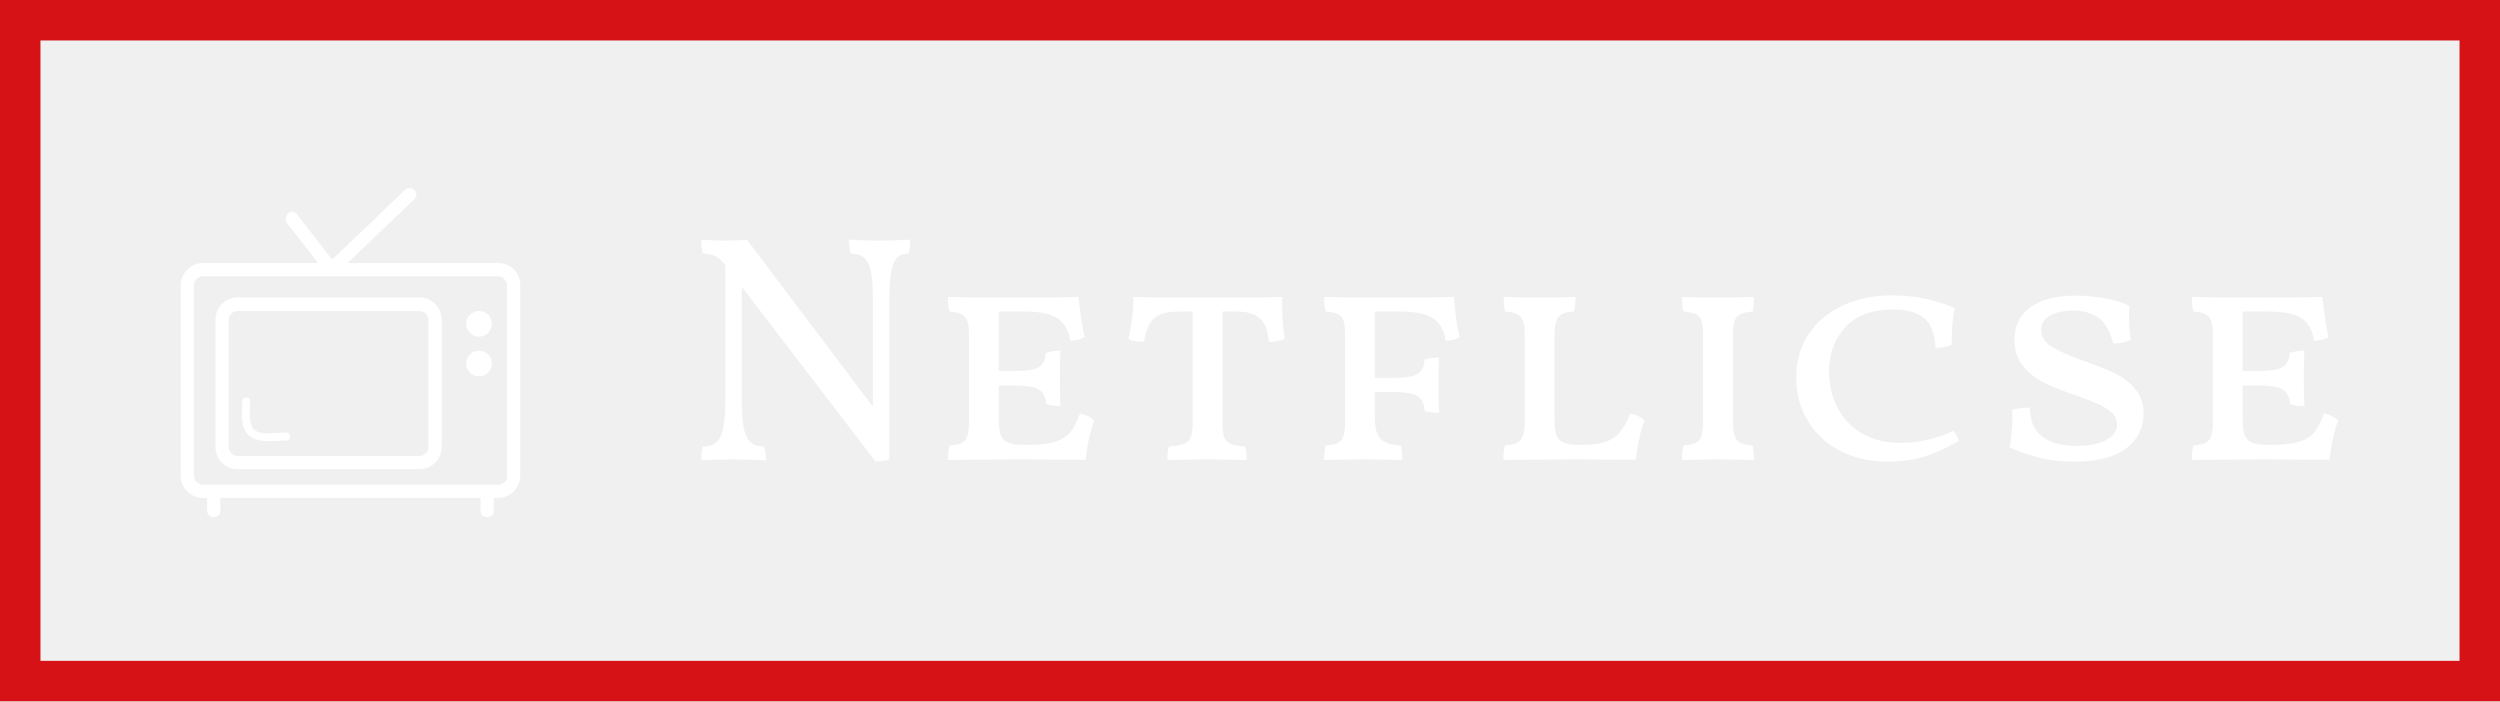
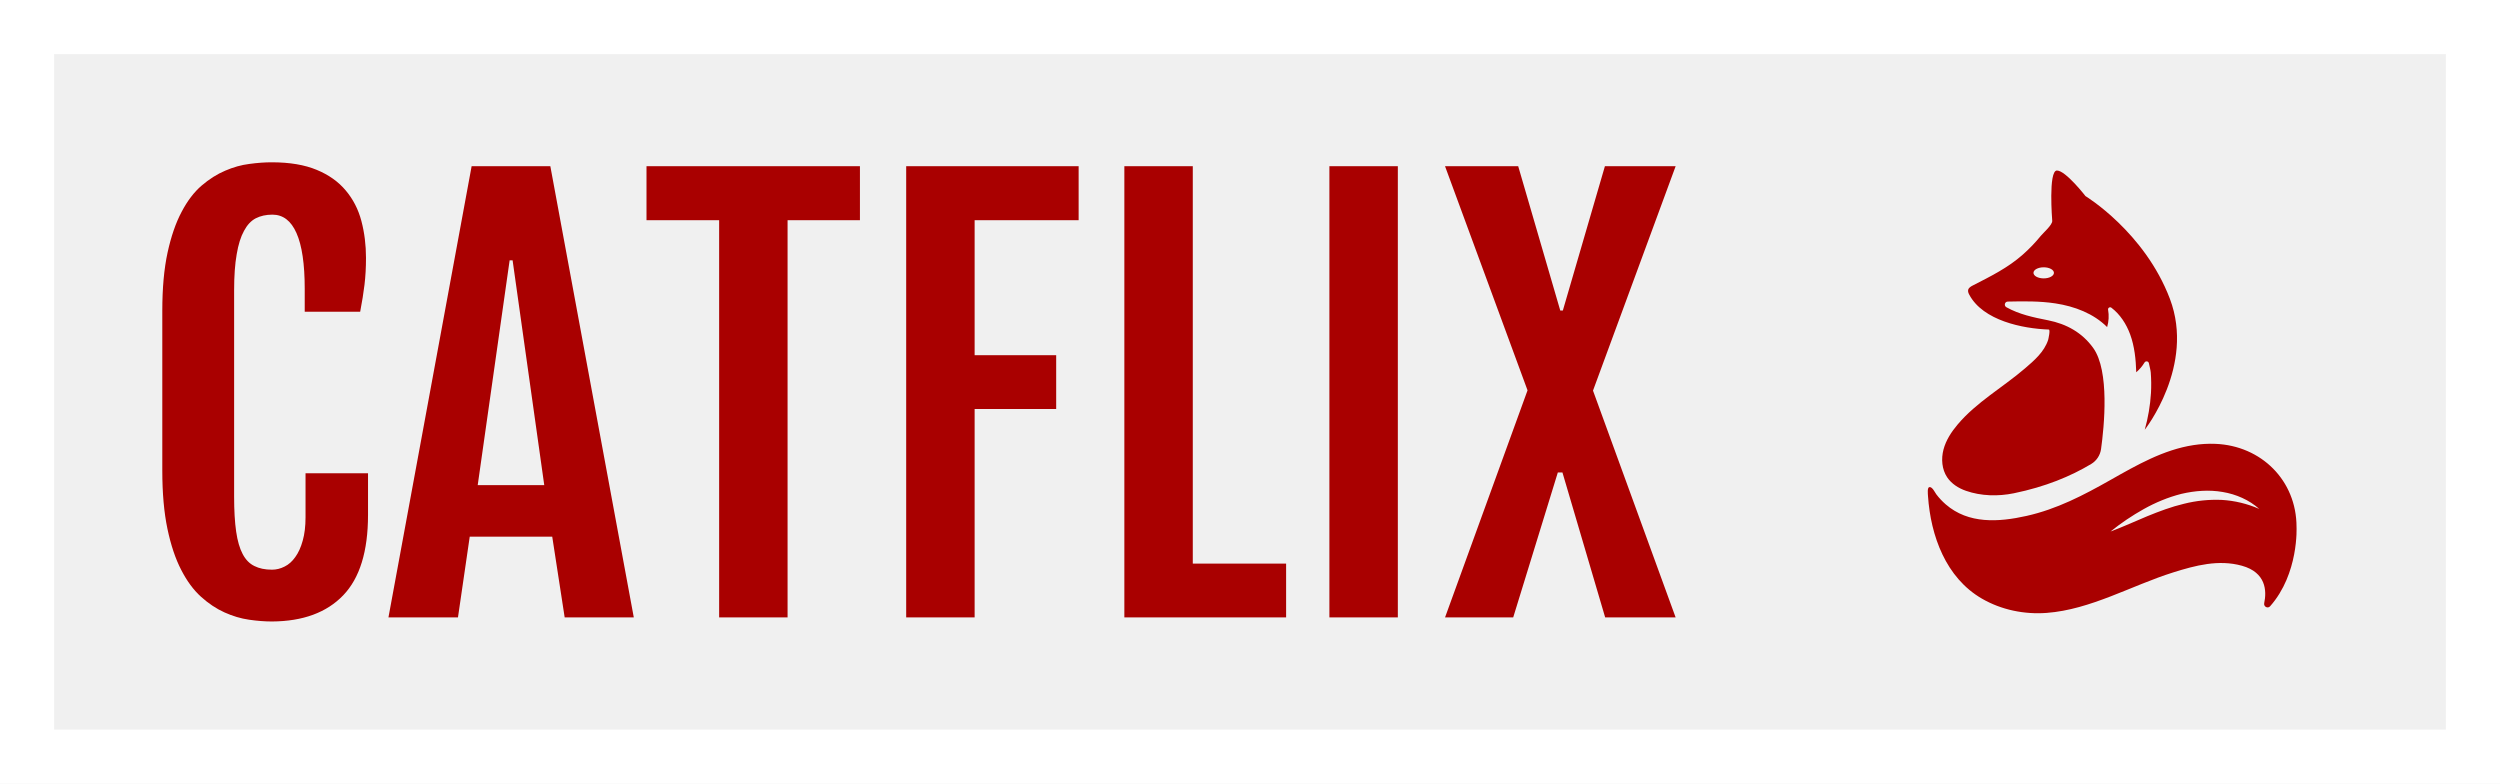
- <svg xmlns="http://www.w3.org/2000/svg" viewBox="0 0 185.368 52" width="185.368" height="52">
-   <rect fill="none" stroke="#d61216" stroke-width="3" width="182.368" height="49" x="1.5" y="1.5" />
-   <g fill="#ffffff" color="#ffffff" transform="translate(12, 12) scale(0.2800001)">
-     <svg width="100.0" height="100.0" x="0.0" y="0.0" viewBox="0 0 100 100">
-       <path d="M89.1,26.8H49.2C55.1,21.1,61,15.5,66.9,9.9c1.6-1.6-0.8-4-2.5-2.5c-6.4,6.2-12.9,12.4-19.3,18.5c-3.1-4-6.3-8.1-9.4-12.1  c-1.4-1.8-3.8,0.7-2.5,2.5c2.7,3.5,5.5,7,8.2,10.5H10.9c-3.3,0-5.9,2.7-5.9,5.9v50.4c0,3.3,2.7,5.9,5.9,5.9h1.1c0,1.1,0,2.3,0,3.4  c0,2.2,3.5,2.3,3.5,0c0-1.1,0-2.3,0-3.4h68.9c0,1.1,0,2.3,0,3.4c0,2.2,3.5,2.3,3.5,0c0-1.1,0-2.3,0-3.4h1.1c3.3,0,5.9-2.7,5.9-5.9  V32.7C95,29.4,92.3,26.8,89.1,26.8z M91.5,83.1c0,1.3-1.1,2.4-2.4,2.4H10.9c-1.3,0-2.4-1.1-2.4-2.4V32.7c0-1.3,1.1-2.4,2.4-2.4h78.1  c1.3,0,2.4,1.1,2.4,2.4V83.1z" />
-       <path d="M68.2,35.9H20.1c-3.3,0-5.9,2.7-5.9,5.9v33.7c0,3.3,2.7,5.9,5.9,5.9h48.1c3.3,0,5.9-2.7,5.9-5.9V41.9  C74.1,38.6,71.5,35.9,68.2,35.9z M70.6,75.5c0,1.3-1.1,2.4-2.4,2.4H20.1c-1.3,0-2.4-1.1-2.4-2.4V41.9c0-1.3,1.1-2.4,2.4-2.4h48.1  c1.3,0,2.4,1.1,2.4,2.4V75.5z" />
-       <circle cx="84" cy="42.9" r="3.4" />
-       <circle cx="84" cy="53.4" r="3.4" />
-       <path d="M33,71.7c-2.3,0-5.1,0.5-7.3-0.1c-3.2-0.9-2.3-5.7-2.3-8.2c0-1.4-2.1-1.4-2.1,0c0,3.1-0.8,7.3,2.2,9.4c2.5,1.8,6.7,1,9.5,1  C34.3,73.8,34.3,71.7,33,71.7z" />
+ <svg xmlns="http://www.w3.org/2000/svg" viewBox="0 0 184.84 57.945" width="184.84" height="57.945">
+   <rect fill="none" stroke="#ffffff" stroke-width="4" width="180.84" height="53.945" x="2" y="2" />
+   <g fill="#a90000" color="#a90000" transform="translate(138.895 12.607) scale(0.6061663)">
+     <svg width="56.0" height="54.0" x="0.0" y="0.0" viewBox="0 0 56 54">
+       <path fill="currentColor" fill-rule="evenodd" d="M20.14 11.806c.69 0 1.248.302 1.248.676 0 .373-.559.676-1.248.676-.69 0-1.248-.303-1.248-.676 0-.374.559-.676 1.248-.676m20.405 21.523l.534.01c5.6.225 9.9 4.467 9.9 10.137 0 0 .297 5.7-3.224 9.674-.285.323-.808.047-.72-.374.324-1.532.214-3.749-2.713-4.567-2.838-.792-5.67-.042-8.392.814-5.072 1.593-10.064 4.536-15.43 4.937-2.73.204-5.532-.369-7.9-1.742-4.398-2.548-6.242-7.656-6.572-12.497-.023-.334-.097-1.047.156-1.103.367-.077.692.66.855.874.337.445.72.855 1.141 1.221 2.783 2.425 6.471 2.177 9.853 1.42 3.721-.832 6.965-2.528 10.252-4.388 3.181-1.8 6.462-3.691 10.13-4.252.88-.135 1.774-.19 2.664-.154zm1.404 5.878c-1.67-.286-3.379-.148-5.01.232-1.627.412-3.168 1.058-4.6 1.858a29.406 29.406 0 0 0-4.054 2.738c1.534-.572 3.004-1.25 4.477-1.864 1.477-.602 2.954-1.16 4.47-1.518a16.128 16.128 0 0 1 4.608-.477 13.26 13.26 0 0 1 4.59 1.103c-1.223-1.096-2.818-1.798-4.481-2.072zM21.752 0c1.066 0 3.484 3.12 3.484 3.12S32.44 7.49 35.533 15.653c3.094 8.165-3.068 15.965-3.068 15.965a21.32 21.32 0 0 0 .759-4.477c.047-.834.038-1.671-.026-2.503-.022-.278-.138-.71-.229-1.134-.056-.262-.4-.307-.537-.077a4.679 4.679 0 0 1-1.004 1.177c-.049-1.565-.206-3.147-.744-4.618-.462-1.262-1.228-2.444-2.29-3.253a.252.252 0 0 0-.401.243 4.672 4.672 0 0 1-.116 2.121c-1.659-1.66-3.973-2.53-6.294-2.886-1.924-.295-3.877-.266-5.827-.224-.377.008-.494.51-.164.692 1.58.875 3.253 1.227 5.08 1.589 2.24.444 4.149 1.495 5.5 3.366 2.03 2.809 1.345 9.595.963 12.34a2.533 2.533 0 0 1-1.21 1.827c-2.498 1.493-5.553 2.77-9.429 3.567-1.91.392-3.986.347-5.839-.3-.903-.315-1.758-.85-2.29-1.646-.653-.976-.749-2.253-.45-3.389.3-1.136.96-2.146 1.717-3.044 2.322-2.753 5.518-4.529 8.224-6.853 1.123-.964 2.342-2.005 2.822-3.471.023-.068.295-1.26.084-1.267-3.207-.114-8.018-1.093-9.7-4.246-.1-.185-.188-.397-.136-.6.065-.257.325-.407.56-.528 2.168-1.113 4.257-2.135 6.102-3.767a19.55 19.55 0 0 0 2.2-2.29c.297-.364 1.429-1.346 1.39-1.83 0-.001-.494-6.137.572-6.137z" />
    </svg>
  </g>
-   <path fill="#ffffff" fill-rule="nonzero" d="M13.20 0.07Q14.50 0.07 15.48 0L15.48 0Q15.48 0.60 15.36 1.03L15.36 1.03Q14.81 1.03 14.51 1.34Q14.21 1.66 14.08 2.39Q13.94 3.12 13.94 4.44L13.94 4.44L13.94 16.30Q13.56 16.44 12.91 16.44L12.91 16.44L3 3.50L3 11.81Q3 13.20 3.14 13.94Q3.29 14.69 3.65 15.01Q4.01 15.34 4.66 15.34L4.66 15.34Q4.78 15.70 4.78 16.37L4.78 16.37Q3.70 16.30 2.40 16.30L2.40 16.30Q0.91 16.30 0 16.37L0 16.37Q0 15.70 0.12 15.34L0.12 15.34Q0.77 15.34 1.13 15.01Q1.49 14.69 1.63 13.94Q1.78 13.20 1.78 11.81L1.78 11.81L1.78 1.90L1.68 1.78Q1.34 1.37 1.04 1.22Q0.74 1.08 0.12 1.03L0.12 1.03Q0 0.60 0 0L0 0Q0.72 0.07 1.78 0.07L1.78 0.07Q2.74 0.07 3.38 0L3.38 0L12.72 12.38L12.72 4.44Q12.72 3.10 12.58 2.38Q12.43 1.66 12.07 1.34Q11.71 1.03 11.06 1.03L11.06 1.03Q10.94 0.34 10.94 0L10.94 0Q11.98 0.07 13.20 0.07L13.20 0.07ZM28.08 12.89Q28.73 13.01 29.14 13.42L29.14 13.42Q28.70 14.54 28.49 16.32L28.49 16.32L23.86 16.30Q20.40 16.30 18.29 16.34L18.29 16.34Q18.29 15.60 18.41 15.26L18.41 15.26Q19.01 15.22 19.31 15.07Q19.61 14.93 19.73 14.54Q19.85 14.16 19.85 13.39L19.85 13.39L19.85 7.08Q19.85 6.38 19.72 6.02Q19.58 5.66 19.28 5.52Q18.98 5.38 18.41 5.33L18.41 5.33Q18.29 4.97 18.29 4.25L18.29 4.25Q20.02 4.30 22.06 4.30L22.06 4.30Q26.47 4.30 27.96 4.25L27.96 4.25Q28.22 6.50 28.42 7.22L28.42 7.22Q28.01 7.49 27.34 7.49L27.34 7.49Q27.24 6.48 26.51 5.90Q25.78 5.33 23.93 5.33L23.93 5.33L22.06 5.33L22.06 9.74L23.26 9.74Q24.53 9.74 25.02 9.46Q25.51 9.17 25.54 8.40L25.54 8.40Q26.06 8.23 26.64 8.23L26.64 8.23Q26.59 8.83 26.59 10.25L26.59 10.25Q26.59 11.78 26.64 12.34L26.64 12.34Q25.99 12.34 25.58 12.19L25.58 12.19Q25.51 11.40 25.02 11.11Q24.53 10.82 23.26 10.82L23.26 10.82L22.06 10.82L22.06 13.34Q22.06 14.11 22.21 14.51Q22.37 14.90 22.76 15.06Q23.16 15.22 23.95 15.22L23.95 15.22L24.10 15.22Q25.49 15.22 26.24 14.98Q27 14.74 27.37 14.27Q27.74 13.80 28.08 12.89L28.08 12.89ZM43.08 4.25Q43.01 5.54 43.25 7.37L43.25 7.37Q42.74 7.58 42.07 7.58L42.07 7.58Q42.02 6.43 41.46 5.88Q40.90 5.33 39.70 5.33L39.70 5.33L38.64 5.33L38.64 13.56Q38.64 14.30 38.77 14.65Q38.90 15 39.25 15.14Q39.60 15.29 40.32 15.34L40.32 15.34Q40.44 15.62 40.44 16.34L40.44 16.34Q38.66 16.30 37.54 16.30L37.54 16.30Q36.14 16.30 34.56 16.34L34.56 16.34Q34.56 15.62 34.68 15.34L34.68 15.34Q35.40 15.29 35.77 15.14Q36.14 15 36.29 14.64Q36.43 14.28 36.43 13.56L36.43 13.56L36.43 5.33L35.45 5.33Q34.49 5.33 33.97 5.58Q33.46 5.83 33.22 6.29Q32.98 6.74 32.81 7.58L32.81 7.58Q32.04 7.58 31.68 7.37L31.68 7.37Q32.04 5.74 32.04 4.25L32.04 4.25Q33.29 4.30 37.54 4.30L37.54 4.30Q41.86 4.30 43.08 4.25L43.08 4.25ZM51.77 5.33L49.94 5.33L49.94 10.25L51.34 10.25Q52.61 10.25 53.10 9.96Q53.59 9.67 53.62 8.90L53.62 8.90Q54.12 8.74 54.70 8.74L54.70 8.74Q54.65 9.89 54.65 10.75L54.65 10.75Q54.65 11.69 54.70 12.84L54.70 12.84Q54.05 12.84 53.64 12.70L53.64 12.70Q53.57 11.88 53.09 11.59Q52.61 11.30 51.34 11.30L51.34 11.30L49.94 11.30L49.94 13.22Q49.94 14.35 50.38 14.78Q50.81 15.22 51.86 15.26L51.86 15.26Q51.98 15.62 51.98 16.34L51.98 16.34Q50.64 16.30 49.20 16.30L49.20 16.30Q47.38 16.30 46.18 16.34L46.18 16.34Q46.18 15.60 46.30 15.26L46.30 15.26Q47.14 15.22 47.44 14.87Q47.74 14.52 47.74 13.49L47.74 13.49L47.74 7.08Q47.74 6.38 47.62 6.02Q47.50 5.66 47.20 5.52Q46.90 5.38 46.30 5.33L46.30 5.33Q46.18 4.97 46.18 4.25L46.18 4.25Q48.10 4.30 49.92 4.30L49.92 4.30Q54.31 4.30 55.80 4.25L55.80 4.25Q55.97 6.29 56.23 7.22L56.23 7.22Q55.82 7.49 55.18 7.49L55.18 7.49Q55.08 6.48 54.35 5.90Q53.62 5.33 51.77 5.33L51.77 5.33ZM65.28 15.22Q66.41 15.22 67.07 14.99Q67.73 14.76 68.12 14.27Q68.52 13.78 68.88 12.89L68.88 12.89Q69.53 13.01 69.94 13.42L69.94 13.42Q69.50 14.54 69.29 16.32L69.29 16.32L65.04 16.30Q61.58 16.30 59.47 16.34L59.47 16.34Q59.47 15.60 59.59 15.26L59.59 15.26Q60.17 15.22 60.48 15.07Q60.79 14.93 60.92 14.54Q61.06 14.16 61.06 13.39L61.06 13.39L61.06 7.08Q61.06 6.38 60.92 6.02Q60.79 5.66 60.49 5.52Q60.19 5.38 59.59 5.33L59.59 5.33Q59.50 4.94 59.50 4.25L59.50 4.25Q61.22 4.30 62.16 4.30L62.16 4.30Q63.14 4.30 64.82 4.25L64.82 4.25Q64.82 4.97 64.70 5.33L64.70 5.33Q63.86 5.38 63.56 5.72Q63.26 6.07 63.26 7.10L63.26 7.10L63.26 13.34Q63.26 14.11 63.41 14.51Q63.55 14.90 63.95 15.06Q64.34 15.22 65.14 15.22L65.14 15.22L65.28 15.22ZM72.72 16.34Q72.72 15.60 72.84 15.26L72.84 15.26Q73.44 15.22 73.74 15.07Q74.04 14.93 74.16 14.57Q74.28 14.21 74.28 13.49L74.28 13.49L74.28 7.08Q74.28 6.38 74.16 6.02Q74.04 5.66 73.74 5.52Q73.44 5.38 72.84 5.33L72.84 5.33Q72.72 4.97 72.72 4.25L72.72 4.25Q74.26 4.30 75.41 4.30L75.41 4.30Q76.37 4.30 78.05 4.25L78.05 4.25Q78.05 4.99 77.95 5.33L77.95 5.33Q77.09 5.38 76.79 5.71Q76.49 6.05 76.49 7.08L76.49 7.08L76.49 13.49Q76.49 14.52 76.79 14.87Q77.09 15.22 77.95 15.26L77.95 15.26Q78.05 15.62 78.05 16.34L78.05 16.34Q76.42 16.30 75.41 16.30L75.41 16.30Q74.21 16.30 72.72 16.34L72.72 16.34ZM92.95 5.06Q92.71 5.98 92.71 7.80L92.71 7.80Q92.26 8.02 91.51 8.02L91.51 8.02Q91.44 6.46 90.66 5.82Q89.88 5.18 88.42 5.18L88.42 5.18Q86.02 5.18 84.82 6.50Q83.62 7.82 83.62 9.74L83.62 9.74Q83.62 11.26 84.25 12.47Q84.89 13.68 86.08 14.38Q87.26 15.07 88.90 15.07L88.90 15.07Q89.88 15.07 90.91 14.84Q91.94 14.62 92.81 14.18L92.81 14.18Q92.95 14.30 93.07 14.53Q93.19 14.76 93.22 14.95L93.22 14.95Q91.87 15.72 90.67 16.09Q89.47 16.46 87.96 16.46L87.96 16.46Q85.99 16.46 84.46 15.67Q82.92 14.88 82.06 13.46Q81.19 12.05 81.19 10.22L81.19 10.22Q81.19 8.28 82.18 6.90Q83.16 5.52 84.78 4.82Q86.40 4.13 88.27 4.13L88.27 4.13Q89.54 4.13 90.65 4.36Q91.75 4.58 92.95 5.06L92.95 5.06ZM101.71 16.46Q100.39 16.46 99.32 16.20Q98.26 15.94 97.01 15.41L97.01 15.41Q97.27 13.80 97.20 12.62L97.20 12.62Q97.73 12.46 98.50 12.46L98.50 12.46Q98.54 13.94 99.44 14.62Q100.34 15.29 101.98 15.29L101.98 15.29Q103.37 15.29 104.17 14.86Q104.98 14.42 104.98 13.70L104.98 13.70Q104.98 13.20 104.58 12.83Q104.18 12.46 103.62 12.20Q103.06 11.95 101.98 11.57L101.98 11.57Q100.49 11.06 99.59 10.62Q98.69 10.18 98.03 9.40Q97.37 8.62 97.37 7.44L97.37 7.44Q97.37 5.83 98.58 4.99Q99.79 4.15 101.90 4.15L101.90 4.15Q103.03 4.15 104.15 4.37Q105.26 4.58 105.89 4.92L105.89 4.92Q105.86 5.18 105.86 5.74L105.86 5.74Q105.86 6.82 106.01 7.44L106.01 7.44Q105.50 7.70 104.69 7.70L104.69 7.70Q104.35 6.34 103.60 5.80Q102.84 5.26 101.74 5.26L101.74 5.26Q100.68 5.26 100.02 5.62Q99.36 5.98 99.36 6.67L99.36 6.67Q99.36 7.46 100.13 7.94Q100.90 8.42 102.53 9L102.53 9Q103.92 9.48 104.81 9.91Q105.70 10.34 106.32 11.08Q106.94 11.81 106.94 12.91L106.94 12.91Q106.94 14.50 105.65 15.48Q104.35 16.46 101.71 16.46L101.71 16.46ZM120.31 12.89Q120.96 13.01 121.37 13.42L121.37 13.42Q120.94 14.54 120.72 16.32L120.72 16.32L116.09 16.30Q112.63 16.30 110.52 16.34L110.52 16.34Q110.52 15.60 110.64 15.26L110.64 15.26Q111.24 15.22 111.54 15.07Q111.84 14.93 111.96 14.54Q112.08 14.16 112.08 13.39L112.08 13.39L112.08 7.08Q112.08 6.38 111.95 6.02Q111.82 5.66 111.52 5.52Q111.22 5.38 110.64 5.33L110.64 5.33Q110.52 4.97 110.52 4.25L110.52 4.25Q112.25 4.30 114.29 4.30L114.29 4.30Q118.70 4.30 120.19 4.25L120.19 4.25Q120.46 6.50 120.65 7.22L120.65 7.22Q120.24 7.49 119.57 7.49L119.57 7.49Q119.47 6.48 118.74 5.90Q118.01 5.33 116.16 5.33L116.16 5.33L114.29 5.33L114.29 9.74L115.49 9.74Q116.76 9.74 117.25 9.46Q117.74 9.17 117.77 8.40L117.77 8.40Q118.30 8.23 118.87 8.23L118.87 8.23Q118.82 8.83 118.82 10.25L118.82 10.25Q118.82 11.78 118.87 12.34L118.87 12.34Q118.22 12.34 117.82 12.19L117.82 12.19Q117.74 11.40 117.25 11.11Q116.76 10.82 115.49 10.82L115.49 10.82L114.29 10.82L114.29 13.34Q114.29 14.11 114.44 14.51Q114.60 14.90 115.00 15.06Q115.39 15.22 116.18 15.22L116.18 15.22L116.33 15.22Q117.72 15.22 118.48 14.98Q119.23 14.74 119.60 14.27Q119.98 13.80 120.31 12.89L120.31 12.89Z" transform="translate(52 17.768)" />
+   <path fill="#a90000" fill-rule="nonzero" d="M8.11 33.95L8.11 33.95Q7.32 33.95 6.42 33.82Q5.51 33.69 4.60 33.28Q3.69 32.87 2.86 32.12Q2.03 31.37 1.40 30.14Q0.76 28.91 0.38 27.10Q0 25.29 0 22.79L0 22.79L0 10.98Q0 8.46 0.39 6.67Q0.78 4.88 1.43 3.66Q2.07 2.44 2.91 1.72Q3.75 1.00 4.65 0.62Q5.55 0.23 6.44 0.12Q7.32 0 8.09 0L8.09 0Q10.08 0 11.42 0.56Q12.75 1.11 13.56 2.08Q14.38 3.05 14.72 4.34Q15.06 5.63 15.06 7.07L15.06 7.07Q15.06 8.14 14.95 9.05Q14.84 9.96 14.63 11.05L14.63 11.05L10.53 11.05L10.53 9.36Q10.53 6.60 9.92 5.23Q9.32 3.87 8.14 3.87L8.14 3.87Q7.44 3.87 6.91 4.14Q6.39 4.41 6.04 5.07Q5.68 5.72 5.50 6.80Q5.31 7.87 5.31 9.47L5.31 9.47L5.31 24.71Q5.31 26.27 5.46 27.30Q5.61 28.34 5.94 28.96Q6.27 29.59 6.81 29.85Q7.34 30.12 8.11 30.12L8.11 30.12Q8.59 30.12 9.04 29.89Q9.49 29.67 9.83 29.19Q10.18 28.71 10.38 27.98Q10.59 27.25 10.59 26.25L10.59 26.25L10.59 22.99L15.21 22.99L15.21 26.07Q15.21 30.10 13.38 32.01Q11.54 33.93 8.11 33.95ZM16.72 33.65L22.87 0.29L28.69 0.29L34.86 33.65L29.75 33.65L28.83 27.68L22.73 27.68L21.86 33.65L16.72 33.65ZM23.32 23.87L28.24 23.87L25.90 7.25L25.68 7.25L23.32 23.87ZM41.17 33.65L41.17 4.28L35.80 4.28L35.80 0.29L51.58 0.29L51.58 4.28L46.23 4.28L46.23 33.65L41.17 33.65ZM55 33.65L55 0.29L67.75 0.29L67.75 4.28L60.06 4.28L60.06 14.26L66.09 14.26L66.09 18.24L60.06 18.24L60.06 33.65L55 33.65ZM71.13 33.65L71.13 0.29L76.19 0.29L76.19 29.67L83.09 29.67L83.09 33.65L71.13 33.65ZM86.29 33.65L86.29 0.29L91.35 0.29L91.35 33.65L86.29 33.65ZM94.84 33.65L100.94 16.86L94.84 0.29L100.25 0.29L103.36 10.96L103.55 10.96L106.66 0.29L111.89 0.29L105.78 16.88L111.89 33.65L106.68 33.65L103.52 22.93L103.18 22.93L99.88 33.65L94.84 33.65Z" transform="translate(12 12) scale(1)" />
</svg>
